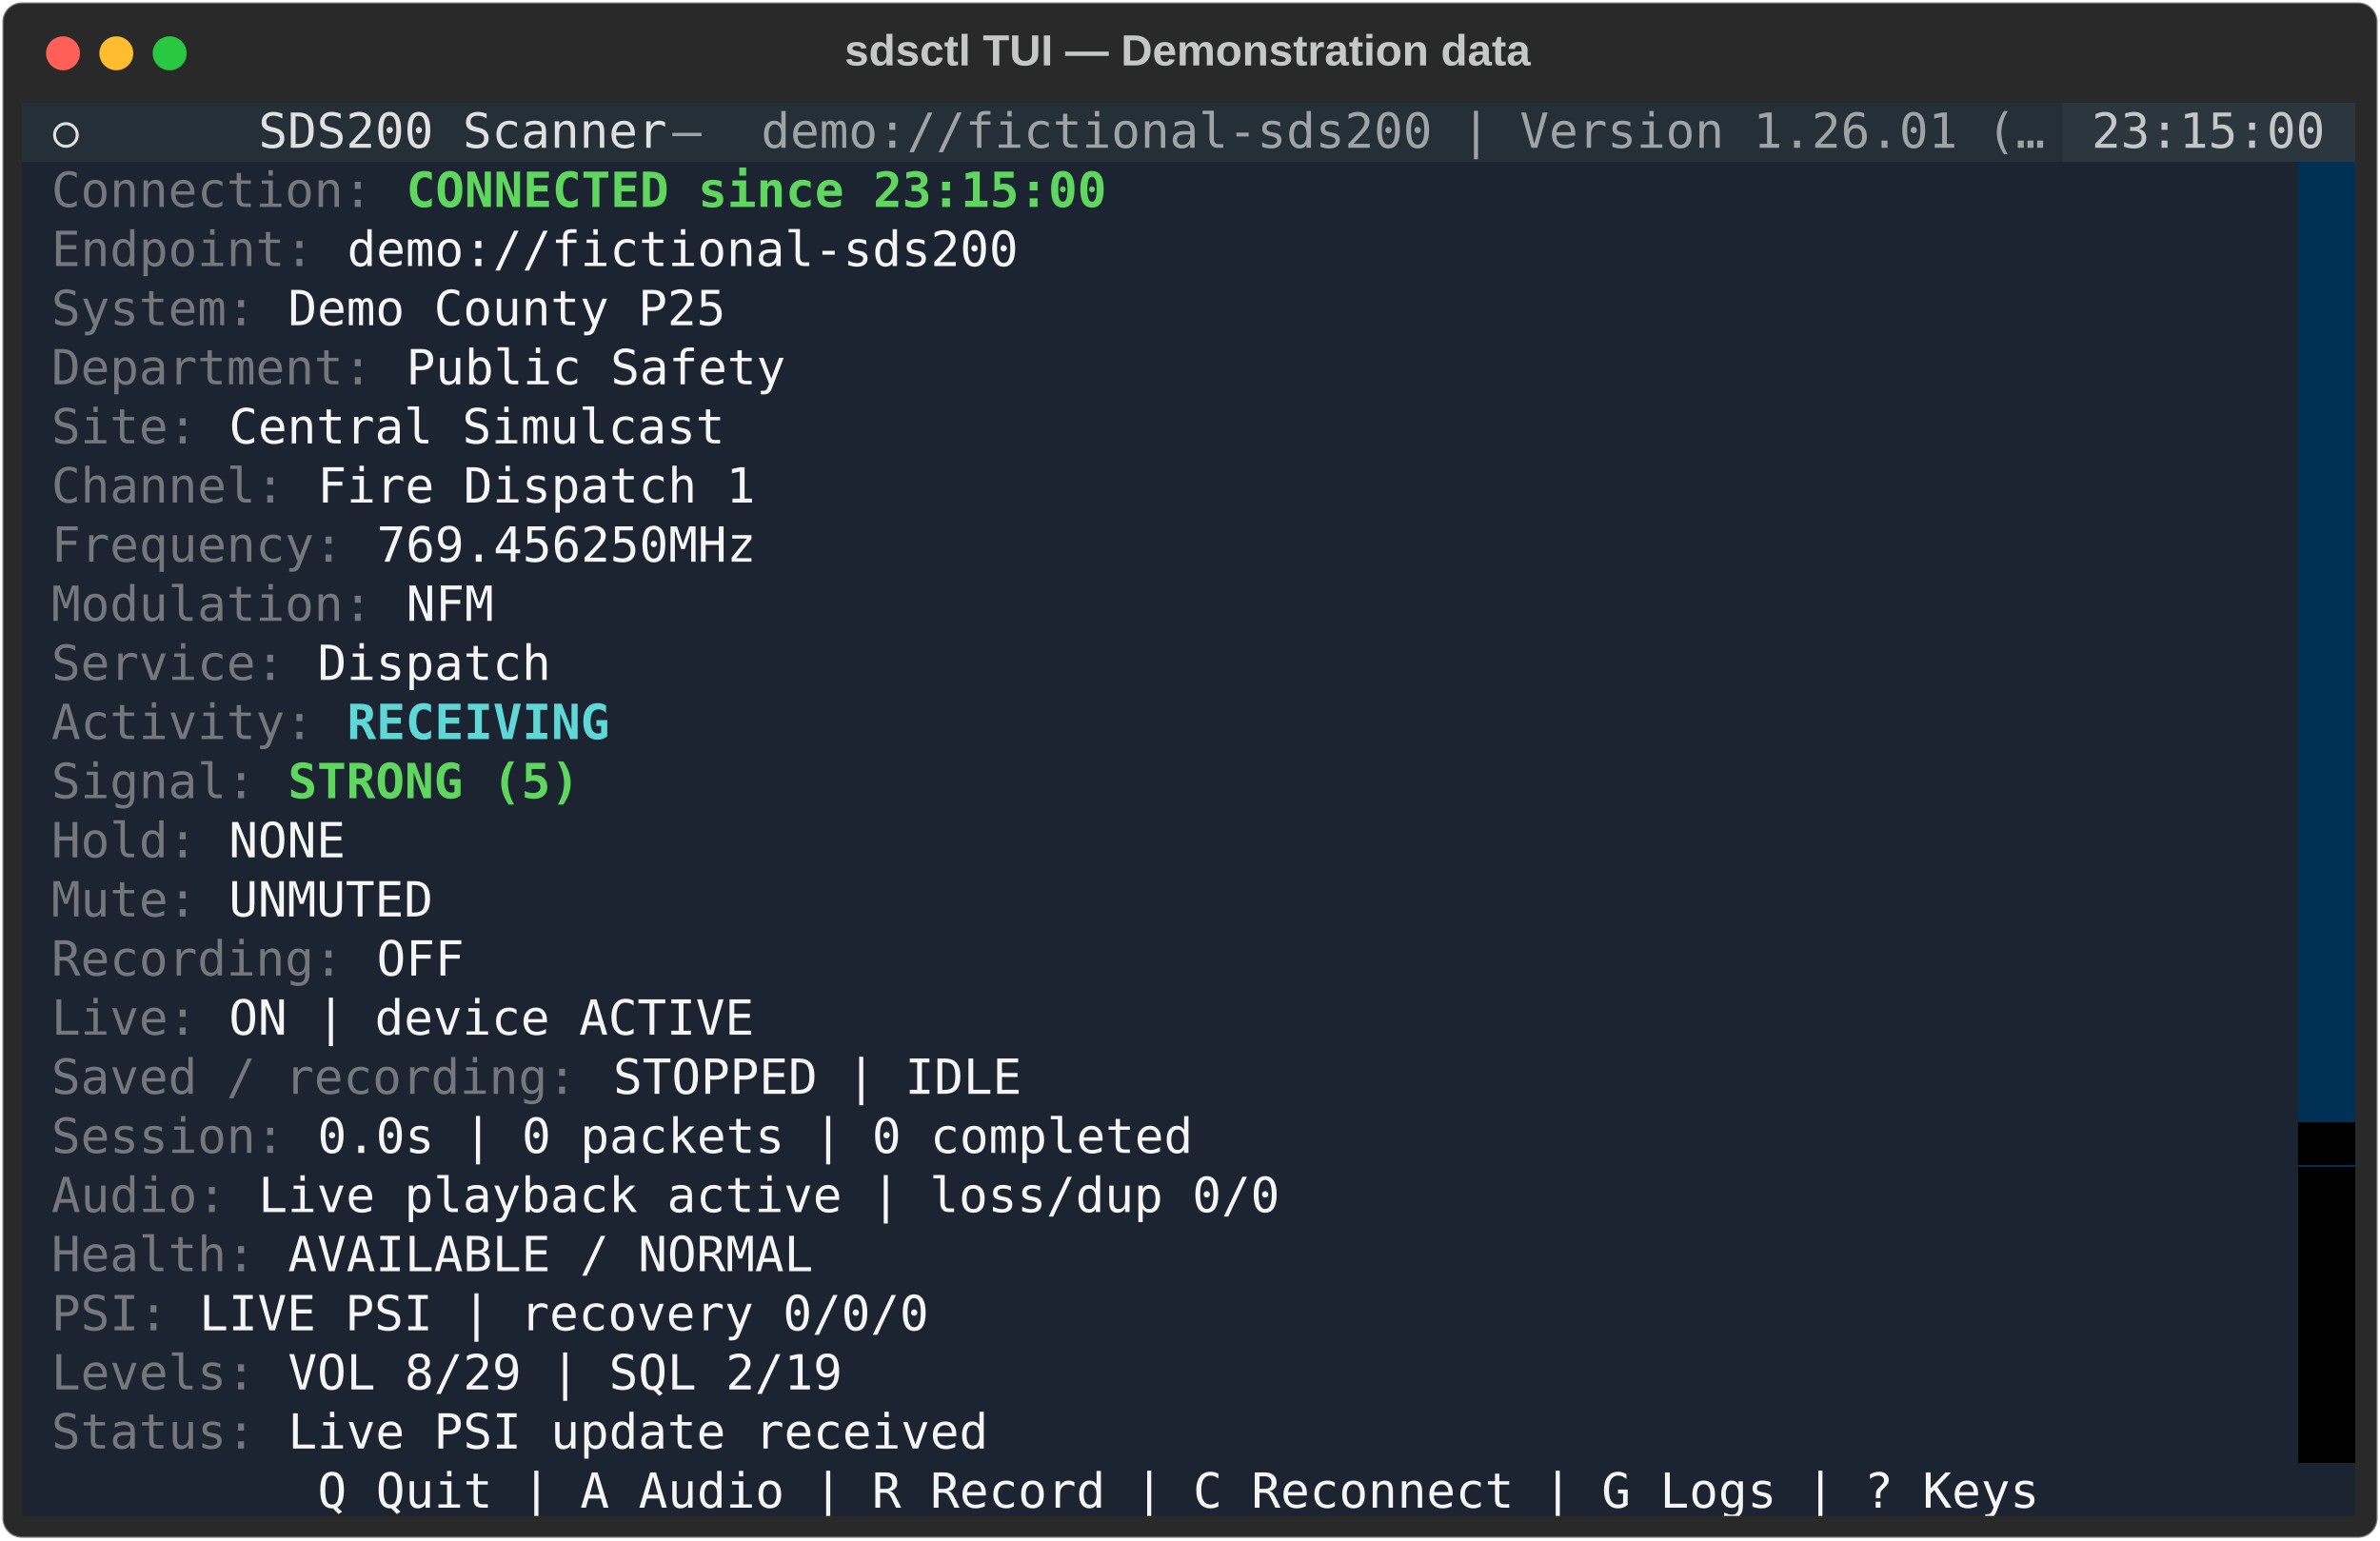
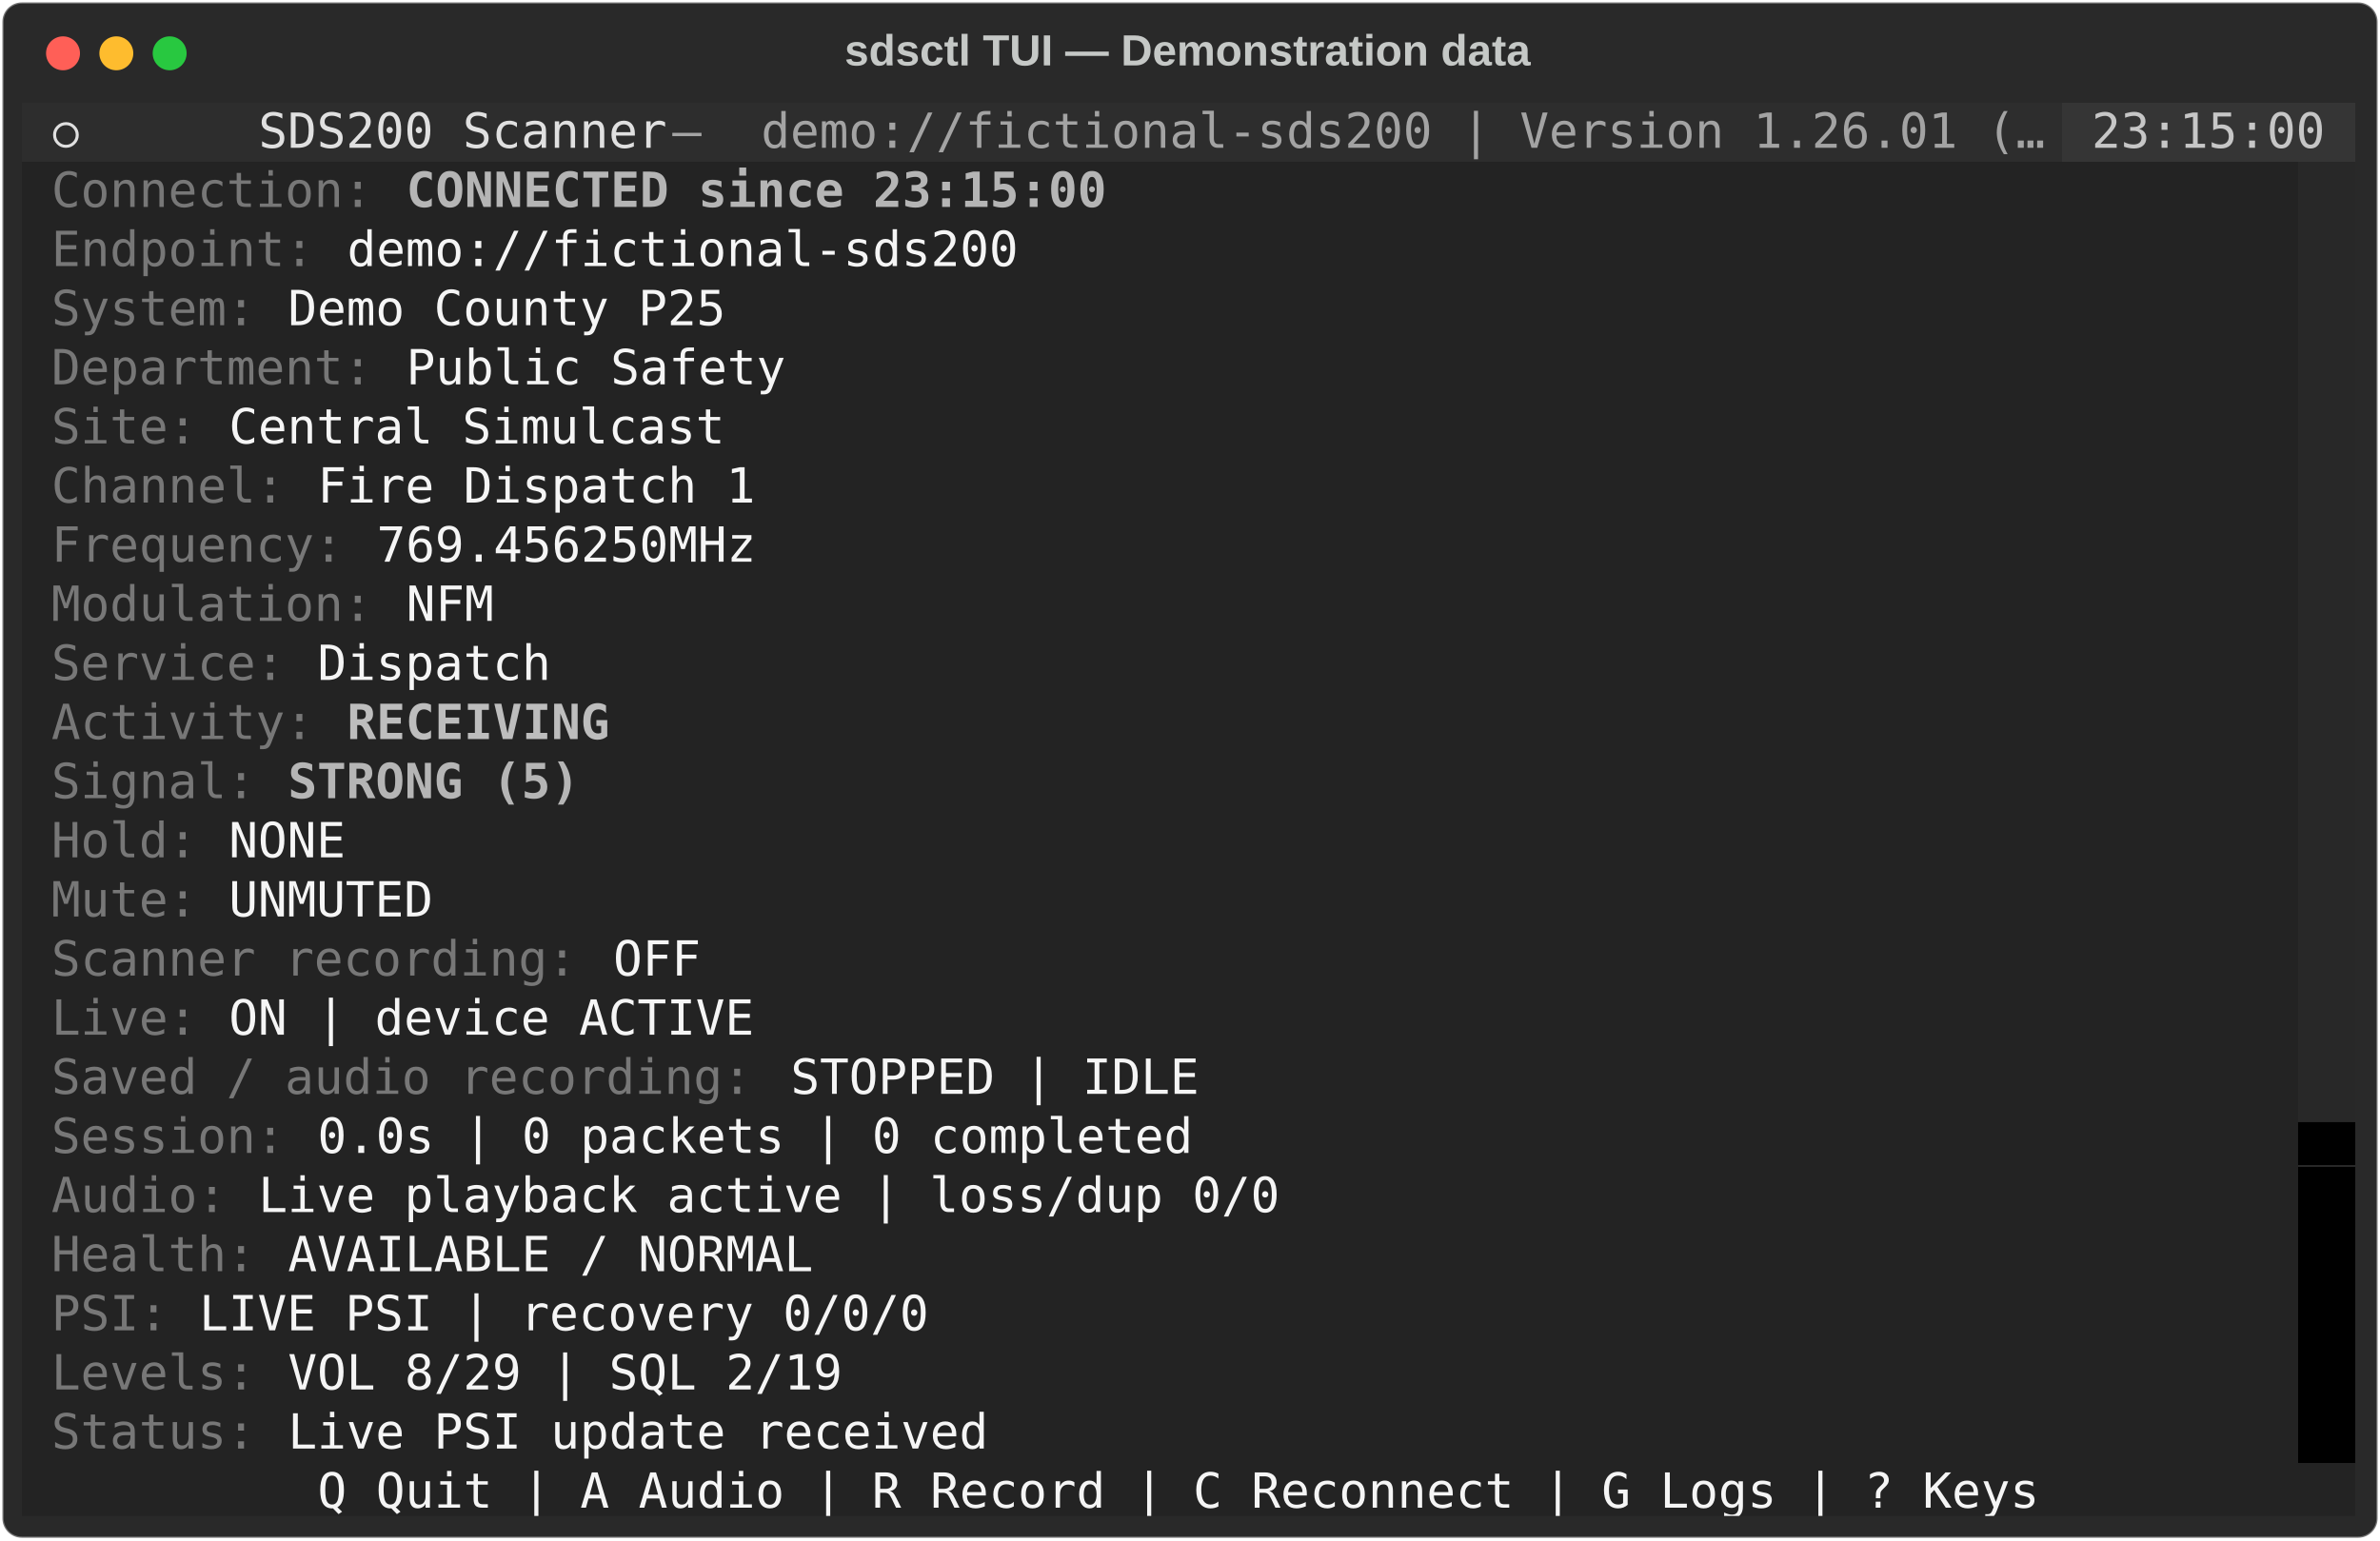
<svg xmlns="http://www.w3.org/2000/svg" class="rich-terminal" viewBox="0 0 982 635.6">
  <style>

    @font-face {
        font-family: "Fira Code";
        src: local("FiraCode-Regular"),
                url("https://cdnjs.cloudflare.com/ajax/libs/firacode/6.2.0/woff2/FiraCode-Regular.woff2") format("woff2"),
                url("https://cdnjs.cloudflare.com/ajax/libs/firacode/6.2.0/woff/FiraCode-Regular.woff") format("woff");
        font-style: normal;
        font-weight: 400;
    }
    @font-face {
        font-family: "Fira Code";
        src: local("FiraCode-Bold"),
                url("https://cdnjs.cloudflare.com/ajax/libs/firacode/6.2.0/woff2/FiraCode-Bold.woff2") format("woff2"),
                url("https://cdnjs.cloudflare.com/ajax/libs/firacode/6.2.0/woff/FiraCode-Bold.woff") format("woff");
        font-style: bold;
        font-weight: 700;
    }

    .terminal-tui-compact-matrix {
        font-family: Fira Code, monospace;
        font-size: 20px;
        line-height: 24.4px;
        font-variant-east-asian: full-width;
    }

    .terminal-tui-compact-title {
        font-size: 18px;
        font-weight: bold;
        font-family: arial;
    }

    .terminal-tui-compact-r1 { fill: #c5c8c6 }
.terminal-tui-compact-r2 { fill: #e0e0e0 }
- .terminal-tui-compact-r3 { fill: #a0a3a6 }
- .terminal-tui-compact-r4 { fill: #c5c6c7 }
- .terminal-tui-compact-r5 { fill: #74777b }
- .terminal-tui-compact-r6 { fill: #5fd75f;font-weight: bold }
- .terminal-tui-compact-r7 { fill: #10151c }
+ .terminal-tui-compact-r3 { fill: #a3a3a3 }
+ .terminal-tui-compact-r4 { fill: #c6c6c6 }
+ .terminal-tui-compact-r5 { fill: #777777 }
+ .terminal-tui-compact-r6 { fill: #b5b5b5;font-weight: bold }
+ .terminal-tui-compact-r7 { fill: #141414 }
.terminal-tui-compact-r8 { fill: #f5f5f5 }
- .terminal-tui-compact-r9 { fill: #5fd7d7;font-weight: bold }
+ .terminal-tui-compact-r9 { fill: #bdbdbd;font-weight: bold }
.terminal-tui-compact-r10 { fill: #000000 }
    </style>
  <defs>
    <clipPath id="terminal-tui-compact-clip-terminal">
      <rect x="0" y="0" width="962.8" height="584.6" />
    </clipPath>
    <clipPath id="terminal-tui-compact-line-0">
      <rect x="0" y="1.5" width="963.8" height="24.65" />
    </clipPath>
    <clipPath id="terminal-tui-compact-line-1">
      <rect x="0" y="25.9" width="963.8" height="24.65" />
    </clipPath>
    <clipPath id="terminal-tui-compact-line-2">
      <rect x="0" y="50.3" width="963.8" height="24.65" />
    </clipPath>
    <clipPath id="terminal-tui-compact-line-3">
      <rect x="0" y="74.7" width="963.8" height="24.65" />
    </clipPath>
    <clipPath id="terminal-tui-compact-line-4">
      <rect x="0" y="99.1" width="963.8" height="24.65" />
    </clipPath>
    <clipPath id="terminal-tui-compact-line-5">
      <rect x="0" y="123.5" width="963.8" height="24.65" />
    </clipPath>
    <clipPath id="terminal-tui-compact-line-6">
      <rect x="0" y="147.9" width="963.8" height="24.65" />
    </clipPath>
    <clipPath id="terminal-tui-compact-line-7">
      <rect x="0" y="172.3" width="963.8" height="24.65" />
    </clipPath>
    <clipPath id="terminal-tui-compact-line-8">
      <rect x="0" y="196.7" width="963.8" height="24.65" />
    </clipPath>
    <clipPath id="terminal-tui-compact-line-9">
      <rect x="0" y="221.1" width="963.8" height="24.65" />
    </clipPath>
    <clipPath id="terminal-tui-compact-line-10">
      <rect x="0" y="245.5" width="963.8" height="24.65" />
    </clipPath>
    <clipPath id="terminal-tui-compact-line-11">
      <rect x="0" y="269.9" width="963.8" height="24.65" />
    </clipPath>
    <clipPath id="terminal-tui-compact-line-12">
      <rect x="0" y="294.3" width="963.8" height="24.65" />
    </clipPath>
    <clipPath id="terminal-tui-compact-line-13">
      <rect x="0" y="318.7" width="963.8" height="24.65" />
    </clipPath>
    <clipPath id="terminal-tui-compact-line-14">
      <rect x="0" y="343.1" width="963.8" height="24.65" />
    </clipPath>
    <clipPath id="terminal-tui-compact-line-15">
      <rect x="0" y="367.5" width="963.8" height="24.65" />
    </clipPath>
    <clipPath id="terminal-tui-compact-line-16">
      <rect x="0" y="391.9" width="963.8" height="24.65" />
    </clipPath>
    <clipPath id="terminal-tui-compact-line-17">
      <rect x="0" y="416.3" width="963.8" height="24.65" />
    </clipPath>
    <clipPath id="terminal-tui-compact-line-18">
      <rect x="0" y="440.7" width="963.8" height="24.65" />
    </clipPath>
    <clipPath id="terminal-tui-compact-line-19">
      <rect x="0" y="465.1" width="963.8" height="24.65" />
    </clipPath>
    <clipPath id="terminal-tui-compact-line-20">
      <rect x="0" y="489.5" width="963.8" height="24.65" />
    </clipPath>
    <clipPath id="terminal-tui-compact-line-21">
      <rect x="0" y="513.9" width="963.8" height="24.65" />
    </clipPath>
    <clipPath id="terminal-tui-compact-line-22">
      <rect x="0" y="538.3" width="963.8" height="24.65" />
    </clipPath>
  </defs>
  <rect fill="#292929" stroke="rgba(255,255,255,0.35)" stroke-width="1" x="1" y="1" width="980" height="633.6" rx="8" />
  <text class="terminal-tui-compact-title" fill="#c5c8c6" text-anchor="middle" x="490" y="27">sdsctl TUI — Demonstration data</text>
  <g transform="translate(26,22)">
    <circle cx="0" cy="0" r="7" fill="#ff5f57" />
    <circle cx="22" cy="0" r="7" fill="#febc2e" />
    <circle cx="44" cy="0" r="7" fill="#28c840" />
  </g>
  <g transform="translate(9, 41)" clip-path="url(#terminal-tui-compact-clip-terminal)">
-     <rect fill="#242f38" x="0" y="1.5" width="12.2" height="24.65" shape-rendering="crispEdges" />
-     <rect fill="#242f38" x="12.2" y="1.5" width="12.2" height="24.65" shape-rendering="crispEdges" />
-     <rect fill="#242f38" x="24.4" y="1.5" width="61" height="24.65" shape-rendering="crispEdges" />
-     <rect fill="#242f38" x="85.4" y="1.5" width="12.2" height="24.65" shape-rendering="crispEdges" />
-     <rect fill="#242f38" x="97.6" y="1.5" width="170.8" height="24.65" shape-rendering="crispEdges" />
-     <rect fill="#242f38" x="268.4" y="1.5" width="36.6" height="24.65" shape-rendering="crispEdges" />
-     <rect fill="#242f38" x="305" y="1.5" width="536.8" height="24.65" shape-rendering="crispEdges" />
-     <rect fill="#2c363f" x="841.8" y="1.5" width="12.2" height="24.65" shape-rendering="crispEdges" />
-     <rect fill="#2c363f" x="854" y="1.5" width="97.6" height="24.65" shape-rendering="crispEdges" />
-     <rect fill="#2c363f" x="951.6" y="1.5" width="12.2" height="24.65" shape-rendering="crispEdges" />
-     <rect fill="#1b2430" x="0" y="25.9" width="12.2" height="24.65" shape-rendering="crispEdges" />
-     <rect fill="#1b2430" x="12.2" y="25.9" width="146.4" height="24.65" shape-rendering="crispEdges" />
-     <rect fill="#1b2430" x="158.6" y="25.9" width="292.8" height="24.65" shape-rendering="crispEdges" />
-     <rect fill="#1b2430" x="451.4" y="25.9" width="488" height="24.65" shape-rendering="crispEdges" />
-     <rect fill="#003054" x="939.4" y="25.9" width="24.4" height="24.65" shape-rendering="crispEdges" />
-     <rect fill="#1b2430" x="0" y="50.3" width="12.2" height="24.65" shape-rendering="crispEdges" />
-     <rect fill="#1b2430" x="12.2" y="50.3" width="122" height="24.65" shape-rendering="crispEdges" />
-     <rect fill="#1b2430" x="134.2" y="50.3" width="280.6" height="24.65" shape-rendering="crispEdges" />
-     <rect fill="#1b2430" x="414.8" y="50.3" width="524.6" height="24.65" shape-rendering="crispEdges" />
-     <rect fill="#003054" x="939.4" y="50.3" width="24.4" height="24.65" shape-rendering="crispEdges" />
-     <rect fill="#1b2430" x="0" y="74.7" width="12.2" height="24.65" shape-rendering="crispEdges" />
-     <rect fill="#1b2430" x="12.2" y="74.7" width="97.6" height="24.65" shape-rendering="crispEdges" />
-     <rect fill="#1b2430" x="109.8" y="74.7" width="183" height="24.65" shape-rendering="crispEdges" />
-     <rect fill="#1b2430" x="292.8" y="74.7" width="646.6" height="24.65" shape-rendering="crispEdges" />
-     <rect fill="#003054" x="939.4" y="74.7" width="24.4" height="24.65" shape-rendering="crispEdges" />
-     <rect fill="#1b2430" x="0" y="99.1" width="12.2" height="24.65" shape-rendering="crispEdges" />
-     <rect fill="#1b2430" x="12.2" y="99.1" width="146.4" height="24.65" shape-rendering="crispEdges" />
-     <rect fill="#1b2430" x="158.6" y="99.1" width="158.6" height="24.65" shape-rendering="crispEdges" />
-     <rect fill="#1b2430" x="317.2" y="99.1" width="622.2" height="24.65" shape-rendering="crispEdges" />
-     <rect fill="#003054" x="939.4" y="99.1" width="24.4" height="24.65" shape-rendering="crispEdges" />
-     <rect fill="#1b2430" x="0" y="123.5" width="12.2" height="24.65" shape-rendering="crispEdges" />
-     <rect fill="#1b2430" x="12.2" y="123.5" width="73.2" height="24.65" shape-rendering="crispEdges" />
-     <rect fill="#1b2430" x="85.4" y="123.5" width="207.4" height="24.65" shape-rendering="crispEdges" />
-     <rect fill="#1b2430" x="292.8" y="123.5" width="646.6" height="24.65" shape-rendering="crispEdges" />
-     <rect fill="#003054" x="939.4" y="123.5" width="24.4" height="24.65" shape-rendering="crispEdges" />
-     <rect fill="#1b2430" x="0" y="147.9" width="12.2" height="24.65" shape-rendering="crispEdges" />
-     <rect fill="#1b2430" x="12.2" y="147.9" width="109.8" height="24.65" shape-rendering="crispEdges" />
-     <rect fill="#1b2430" x="122" y="147.9" width="183" height="24.65" shape-rendering="crispEdges" />
-     <rect fill="#1b2430" x="305" y="147.9" width="634.4" height="24.65" shape-rendering="crispEdges" />
-     <rect fill="#003054" x="939.4" y="147.9" width="24.4" height="24.65" shape-rendering="crispEdges" />
-     <rect fill="#1b2430" x="0" y="172.3" width="12.2" height="24.65" shape-rendering="crispEdges" />
-     <rect fill="#1b2430" x="12.2" y="172.3" width="134.2" height="24.65" shape-rendering="crispEdges" />
-     <rect fill="#1b2430" x="146.4" y="172.3" width="158.6" height="24.65" shape-rendering="crispEdges" />
-     <rect fill="#1b2430" x="305" y="172.3" width="634.4" height="24.65" shape-rendering="crispEdges" />
-     <rect fill="#003054" x="939.4" y="172.3" width="24.4" height="24.65" shape-rendering="crispEdges" />
-     <rect fill="#1b2430" x="0" y="196.7" width="12.2" height="24.65" shape-rendering="crispEdges" />
-     <rect fill="#1b2430" x="12.2" y="196.7" width="146.4" height="24.65" shape-rendering="crispEdges" />
-     <rect fill="#1b2430" x="158.6" y="196.7" width="36.6" height="24.65" shape-rendering="crispEdges" />
-     <rect fill="#1b2430" x="195.2" y="196.7" width="744.2" height="24.65" shape-rendering="crispEdges" />
-     <rect fill="#003054" x="939.4" y="196.7" width="24.4" height="24.65" shape-rendering="crispEdges" />
-     <rect fill="#1b2430" x="0" y="221.1" width="12.2" height="24.65" shape-rendering="crispEdges" />
-     <rect fill="#1b2430" x="12.2" y="221.1" width="109.8" height="24.65" shape-rendering="crispEdges" />
-     <rect fill="#1b2430" x="122" y="221.1" width="97.6" height="24.65" shape-rendering="crispEdges" />
-     <rect fill="#1b2430" x="219.6" y="221.1" width="719.8" height="24.65" shape-rendering="crispEdges" />
-     <rect fill="#003054" x="939.4" y="221.1" width="24.4" height="24.65" shape-rendering="crispEdges" />
-     <rect fill="#1b2430" x="0" y="245.5" width="12.2" height="24.65" shape-rendering="crispEdges" />
-     <rect fill="#1b2430" x="12.2" y="245.5" width="122" height="24.65" shape-rendering="crispEdges" />
-     <rect fill="#1b2430" x="134.2" y="245.5" width="109.8" height="24.65" shape-rendering="crispEdges" />
-     <rect fill="#1b2430" x="244" y="245.5" width="695.4" height="24.65" shape-rendering="crispEdges" />
-     <rect fill="#003054" x="939.4" y="245.5" width="24.4" height="24.65" shape-rendering="crispEdges" />
-     <rect fill="#1b2430" x="0" y="269.9" width="12.2" height="24.65" shape-rendering="crispEdges" />
-     <rect fill="#1b2430" x="12.2" y="269.9" width="97.6" height="24.65" shape-rendering="crispEdges" />
-     <rect fill="#1b2430" x="109.8" y="269.9" width="122" height="24.65" shape-rendering="crispEdges" />
-     <rect fill="#1b2430" x="231.8" y="269.9" width="707.6" height="24.65" shape-rendering="crispEdges" />
-     <rect fill="#003054" x="939.4" y="269.9" width="24.4" height="24.65" shape-rendering="crispEdges" />
-     <rect fill="#1b2430" x="0" y="294.3" width="12.2" height="24.65" shape-rendering="crispEdges" />
-     <rect fill="#1b2430" x="12.2" y="294.3" width="73.2" height="24.65" shape-rendering="crispEdges" />
-     <rect fill="#1b2430" x="85.4" y="294.3" width="48.8" height="24.65" shape-rendering="crispEdges" />
-     <rect fill="#1b2430" x="134.2" y="294.3" width="805.2" height="24.65" shape-rendering="crispEdges" />
-     <rect fill="#003054" x="939.4" y="294.3" width="24.4" height="24.65" shape-rendering="crispEdges" />
-     <rect fill="#1b2430" x="0" y="318.7" width="12.2" height="24.65" shape-rendering="crispEdges" />
-     <rect fill="#1b2430" x="12.2" y="318.7" width="73.2" height="24.65" shape-rendering="crispEdges" />
-     <rect fill="#1b2430" x="85.4" y="318.7" width="85.4" height="24.65" shape-rendering="crispEdges" />
-     <rect fill="#1b2430" x="170.8" y="318.7" width="768.6" height="24.65" shape-rendering="crispEdges" />
-     <rect fill="#003054" x="939.4" y="318.7" width="24.4" height="24.65" shape-rendering="crispEdges" />
-     <rect fill="#1b2430" x="0" y="343.1" width="12.2" height="24.65" shape-rendering="crispEdges" />
-     <rect fill="#1b2430" x="12.2" y="343.1" width="134.2" height="24.65" shape-rendering="crispEdges" />
-     <rect fill="#1b2430" x="146.4" y="343.1" width="36.6" height="24.65" shape-rendering="crispEdges" />
-     <rect fill="#1b2430" x="183" y="343.1" width="756.4" height="24.65" shape-rendering="crispEdges" />
-     <rect fill="#003054" x="939.4" y="343.1" width="24.4" height="24.65" shape-rendering="crispEdges" />
-     <rect fill="#1b2430" x="0" y="367.5" width="12.2" height="24.65" shape-rendering="crispEdges" />
-     <rect fill="#1b2430" x="12.2" y="367.5" width="73.2" height="24.65" shape-rendering="crispEdges" />
-     <rect fill="#1b2430" x="85.4" y="367.5" width="219.6" height="24.65" shape-rendering="crispEdges" />
-     <rect fill="#1b2430" x="305" y="367.5" width="634.4" height="24.65" shape-rendering="crispEdges" />
-     <rect fill="#003054" x="939.4" y="367.5" width="24.4" height="24.65" shape-rendering="crispEdges" />
-     <rect fill="#1b2430" x="0" y="391.9" width="12.2" height="24.65" shape-rendering="crispEdges" />
-     <rect fill="#1b2430" x="12.2" y="391.9" width="231.8" height="24.65" shape-rendering="crispEdges" />
-     <rect fill="#1b2430" x="244" y="391.9" width="170.8" height="24.65" shape-rendering="crispEdges" />
-     <rect fill="#1b2430" x="414.8" y="391.9" width="524.6" height="24.65" shape-rendering="crispEdges" />
-     <rect fill="#003054" x="939.4" y="391.9" width="24.4" height="24.65" shape-rendering="crispEdges" />
-     <rect fill="#1b2430" x="0" y="416.3" width="12.2" height="24.65" shape-rendering="crispEdges" />
-     <rect fill="#1b2430" x="12.2" y="416.3" width="109.8" height="24.65" shape-rendering="crispEdges" />
-     <rect fill="#1b2430" x="122" y="416.3" width="366" height="24.65" shape-rendering="crispEdges" />
-     <rect fill="#1b2430" x="488" y="416.3" width="451.4" height="24.65" shape-rendering="crispEdges" />
-     <rect fill="#003054" x="939.4" y="416.3" width="24.4" height="24.65" shape-rendering="crispEdges" />
-     <rect fill="#1b2430" x="0" y="440.7" width="12.2" height="24.65" shape-rendering="crispEdges" />
-     <rect fill="#1b2430" x="12.2" y="440.7" width="85.4" height="24.65" shape-rendering="crispEdges" />
-     <rect fill="#1b2430" x="97.6" y="440.7" width="427" height="24.65" shape-rendering="crispEdges" />
-     <rect fill="#1b2430" x="524.6" y="440.7" width="414.8" height="24.65" shape-rendering="crispEdges" />
+     <rect fill="#2d2d2d" x="0" y="1.5" width="12.2" height="24.65" shape-rendering="crispEdges" />
+     <rect fill="#2d2d2d" x="12.2" y="1.5" width="12.2" height="24.65" shape-rendering="crispEdges" />
+     <rect fill="#2d2d2d" x="24.4" y="1.5" width="61" height="24.65" shape-rendering="crispEdges" />
+     <rect fill="#2d2d2d" x="85.4" y="1.5" width="12.2" height="24.65" shape-rendering="crispEdges" />
+     <rect fill="#2d2d2d" x="97.6" y="1.5" width="170.8" height="24.65" shape-rendering="crispEdges" />
+     <rect fill="#2d2d2d" x="268.4" y="1.5" width="36.6" height="24.65" shape-rendering="crispEdges" />
+     <rect fill="#2d2d2d" x="305" y="1.5" width="536.8" height="24.65" shape-rendering="crispEdges" />
+     <rect fill="#353535" x="841.8" y="1.5" width="12.2" height="24.65" shape-rendering="crispEdges" />
+     <rect fill="#353535" x="854" y="1.5" width="97.6" height="24.65" shape-rendering="crispEdges" />
+     <rect fill="#353535" x="951.6" y="1.5" width="12.2" height="24.65" shape-rendering="crispEdges" />
+     <rect fill="#232323" x="0" y="25.9" width="12.2" height="24.65" shape-rendering="crispEdges" />
+     <rect fill="#232323" x="12.2" y="25.9" width="146.4" height="24.65" shape-rendering="crispEdges" />
+     <rect fill="#232323" x="158.6" y="25.9" width="292.8" height="24.65" shape-rendering="crispEdges" />
+     <rect fill="#232323" x="451.4" y="25.9" width="488" height="24.65" shape-rendering="crispEdges" />
+     <rect fill="#282828" x="939.4" y="25.9" width="24.4" height="24.65" shape-rendering="crispEdges" />
+     <rect fill="#232323" x="0" y="50.3" width="12.2" height="24.65" shape-rendering="crispEdges" />
+     <rect fill="#232323" x="12.2" y="50.3" width="122" height="24.65" shape-rendering="crispEdges" />
+     <rect fill="#232323" x="134.2" y="50.3" width="280.6" height="24.65" shape-rendering="crispEdges" />
+     <rect fill="#232323" x="414.8" y="50.3" width="524.6" height="24.65" shape-rendering="crispEdges" />
+     <rect fill="#282828" x="939.4" y="50.3" width="24.4" height="24.65" shape-rendering="crispEdges" />
+     <rect fill="#232323" x="0" y="74.7" width="12.2" height="24.65" shape-rendering="crispEdges" />
+     <rect fill="#232323" x="12.2" y="74.7" width="97.6" height="24.65" shape-rendering="crispEdges" />
+     <rect fill="#232323" x="109.8" y="74.7" width="183" height="24.65" shape-rendering="crispEdges" />
+     <rect fill="#232323" x="292.8" y="74.7" width="646.6" height="24.65" shape-rendering="crispEdges" />
+     <rect fill="#282828" x="939.4" y="74.7" width="24.4" height="24.65" shape-rendering="crispEdges" />
+     <rect fill="#232323" x="0" y="99.1" width="12.2" height="24.65" shape-rendering="crispEdges" />
+     <rect fill="#232323" x="12.2" y="99.1" width="146.4" height="24.65" shape-rendering="crispEdges" />
+     <rect fill="#232323" x="158.6" y="99.1" width="158.6" height="24.65" shape-rendering="crispEdges" />
+     <rect fill="#232323" x="317.2" y="99.1" width="622.2" height="24.65" shape-rendering="crispEdges" />
+     <rect fill="#282828" x="939.4" y="99.1" width="24.4" height="24.65" shape-rendering="crispEdges" />
+     <rect fill="#232323" x="0" y="123.5" width="12.2" height="24.65" shape-rendering="crispEdges" />
+     <rect fill="#232323" x="12.2" y="123.5" width="73.2" height="24.65" shape-rendering="crispEdges" />
+     <rect fill="#232323" x="85.4" y="123.5" width="207.4" height="24.65" shape-rendering="crispEdges" />
+     <rect fill="#232323" x="292.8" y="123.5" width="646.6" height="24.65" shape-rendering="crispEdges" />
+     <rect fill="#282828" x="939.4" y="123.5" width="24.4" height="24.65" shape-rendering="crispEdges" />
+     <rect fill="#232323" x="0" y="147.9" width="12.2" height="24.65" shape-rendering="crispEdges" />
+     <rect fill="#232323" x="12.2" y="147.9" width="109.8" height="24.65" shape-rendering="crispEdges" />
+     <rect fill="#232323" x="122" y="147.9" width="183" height="24.65" shape-rendering="crispEdges" />
+     <rect fill="#232323" x="305" y="147.9" width="634.4" height="24.65" shape-rendering="crispEdges" />
+     <rect fill="#282828" x="939.4" y="147.9" width="24.4" height="24.65" shape-rendering="crispEdges" />
+     <rect fill="#232323" x="0" y="172.3" width="12.2" height="24.65" shape-rendering="crispEdges" />
+     <rect fill="#232323" x="12.2" y="172.3" width="134.2" height="24.65" shape-rendering="crispEdges" />
+     <rect fill="#232323" x="146.4" y="172.3" width="158.6" height="24.65" shape-rendering="crispEdges" />
+     <rect fill="#232323" x="305" y="172.3" width="634.4" height="24.65" shape-rendering="crispEdges" />
+     <rect fill="#282828" x="939.4" y="172.3" width="24.4" height="24.65" shape-rendering="crispEdges" />
+     <rect fill="#232323" x="0" y="196.7" width="12.2" height="24.65" shape-rendering="crispEdges" />
+     <rect fill="#232323" x="12.2" y="196.7" width="146.4" height="24.65" shape-rendering="crispEdges" />
+     <rect fill="#232323" x="158.6" y="196.7" width="36.6" height="24.65" shape-rendering="crispEdges" />
+     <rect fill="#232323" x="195.2" y="196.7" width="744.2" height="24.65" shape-rendering="crispEdges" />
+     <rect fill="#282828" x="939.4" y="196.7" width="24.4" height="24.65" shape-rendering="crispEdges" />
+     <rect fill="#232323" x="0" y="221.1" width="12.2" height="24.65" shape-rendering="crispEdges" />
+     <rect fill="#232323" x="12.2" y="221.1" width="109.8" height="24.65" shape-rendering="crispEdges" />
+     <rect fill="#232323" x="122" y="221.1" width="97.6" height="24.65" shape-rendering="crispEdges" />
+     <rect fill="#232323" x="219.6" y="221.1" width="719.8" height="24.65" shape-rendering="crispEdges" />
+     <rect fill="#282828" x="939.4" y="221.1" width="24.4" height="24.65" shape-rendering="crispEdges" />
+     <rect fill="#232323" x="0" y="245.5" width="12.2" height="24.65" shape-rendering="crispEdges" />
+     <rect fill="#232323" x="12.2" y="245.5" width="122" height="24.65" shape-rendering="crispEdges" />
+     <rect fill="#232323" x="134.2" y="245.5" width="109.8" height="24.65" shape-rendering="crispEdges" />
+     <rect fill="#232323" x="244" y="245.5" width="695.4" height="24.65" shape-rendering="crispEdges" />
+     <rect fill="#282828" x="939.4" y="245.5" width="24.4" height="24.65" shape-rendering="crispEdges" />
+     <rect fill="#232323" x="0" y="269.9" width="12.2" height="24.65" shape-rendering="crispEdges" />
+     <rect fill="#232323" x="12.2" y="269.9" width="97.6" height="24.65" shape-rendering="crispEdges" />
+     <rect fill="#232323" x="109.8" y="269.9" width="122" height="24.65" shape-rendering="crispEdges" />
+     <rect fill="#232323" x="231.8" y="269.9" width="707.6" height="24.65" shape-rendering="crispEdges" />
+     <rect fill="#282828" x="939.4" y="269.9" width="24.4" height="24.65" shape-rendering="crispEdges" />
+     <rect fill="#232323" x="0" y="294.3" width="12.2" height="24.65" shape-rendering="crispEdges" />
+     <rect fill="#232323" x="12.2" y="294.3" width="73.2" height="24.65" shape-rendering="crispEdges" />
+     <rect fill="#232323" x="85.4" y="294.3" width="48.8" height="24.65" shape-rendering="crispEdges" />
+     <rect fill="#232323" x="134.2" y="294.3" width="805.2" height="24.65" shape-rendering="crispEdges" />
+     <rect fill="#282828" x="939.4" y="294.3" width="24.4" height="24.65" shape-rendering="crispEdges" />
+     <rect fill="#232323" x="0" y="318.7" width="12.2" height="24.65" shape-rendering="crispEdges" />
+     <rect fill="#232323" x="12.2" y="318.7" width="73.2" height="24.65" shape-rendering="crispEdges" />
+     <rect fill="#232323" x="85.4" y="318.7" width="85.4" height="24.65" shape-rendering="crispEdges" />
+     <rect fill="#232323" x="170.8" y="318.7" width="768.6" height="24.65" shape-rendering="crispEdges" />
+     <rect fill="#282828" x="939.4" y="318.7" width="24.4" height="24.65" shape-rendering="crispEdges" />
+     <rect fill="#232323" x="0" y="343.1" width="12.2" height="24.65" shape-rendering="crispEdges" />
+     <rect fill="#232323" x="12.2" y="343.1" width="231.8" height="24.65" shape-rendering="crispEdges" />
+     <rect fill="#232323" x="244" y="343.1" width="36.6" height="24.65" shape-rendering="crispEdges" />
+     <rect fill="#232323" x="280.6" y="343.1" width="658.8" height="24.65" shape-rendering="crispEdges" />
+     <rect fill="#282828" x="939.4" y="343.1" width="24.4" height="24.65" shape-rendering="crispEdges" />
+     <rect fill="#232323" x="0" y="367.5" width="12.2" height="24.65" shape-rendering="crispEdges" />
+     <rect fill="#232323" x="12.2" y="367.5" width="73.2" height="24.65" shape-rendering="crispEdges" />
+     <rect fill="#232323" x="85.4" y="367.5" width="219.6" height="24.65" shape-rendering="crispEdges" />
+     <rect fill="#232323" x="305" y="367.5" width="634.4" height="24.65" shape-rendering="crispEdges" />
+     <rect fill="#282828" x="939.4" y="367.5" width="24.4" height="24.65" shape-rendering="crispEdges" />
+     <rect fill="#232323" x="0" y="391.9" width="12.2" height="24.65" shape-rendering="crispEdges" />
+     <rect fill="#232323" x="12.2" y="391.9" width="305" height="24.65" shape-rendering="crispEdges" />
+     <rect fill="#232323" x="317.2" y="391.9" width="170.8" height="24.65" shape-rendering="crispEdges" />
+     <rect fill="#232323" x="488" y="391.9" width="451.4" height="24.65" shape-rendering="crispEdges" />
+     <rect fill="#282828" x="939.4" y="391.9" width="24.4" height="24.65" shape-rendering="crispEdges" />
+     <rect fill="#232323" x="0" y="416.3" width="12.2" height="24.65" shape-rendering="crispEdges" />
+     <rect fill="#232323" x="12.2" y="416.3" width="109.8" height="24.65" shape-rendering="crispEdges" />
+     <rect fill="#232323" x="122" y="416.3" width="366" height="24.65" shape-rendering="crispEdges" />
+     <rect fill="#232323" x="488" y="416.3" width="451.4" height="24.65" shape-rendering="crispEdges" />
+     <rect fill="#282828" x="939.4" y="416.3" width="24.4" height="24.65" shape-rendering="crispEdges" />
+     <rect fill="#232323" x="0" y="440.7" width="12.2" height="24.65" shape-rendering="crispEdges" />
+     <rect fill="#232323" x="12.2" y="440.7" width="85.4" height="24.65" shape-rendering="crispEdges" />
+     <rect fill="#232323" x="97.6" y="440.7" width="427" height="24.65" shape-rendering="crispEdges" />
+     <rect fill="#232323" x="524.6" y="440.7" width="414.8" height="24.65" shape-rendering="crispEdges" />
    <rect fill="#000000" x="939.4" y="440.7" width="24.4" height="24.65" shape-rendering="crispEdges" />
-     <rect fill="#1b2430" x="0" y="465.1" width="12.2" height="24.65" shape-rendering="crispEdges" />
-     <rect fill="#1b2430" x="12.2" y="465.1" width="97.6" height="24.65" shape-rendering="crispEdges" />
-     <rect fill="#1b2430" x="109.8" y="465.1" width="219.6" height="24.65" shape-rendering="crispEdges" />
-     <rect fill="#1b2430" x="329.4" y="465.1" width="610" height="24.65" shape-rendering="crispEdges" />
+     <rect fill="#232323" x="0" y="465.1" width="12.2" height="24.65" shape-rendering="crispEdges" />
+     <rect fill="#232323" x="12.2" y="465.1" width="97.6" height="24.65" shape-rendering="crispEdges" />
+     <rect fill="#232323" x="109.8" y="465.1" width="219.6" height="24.65" shape-rendering="crispEdges" />
+     <rect fill="#232323" x="329.4" y="465.1" width="610" height="24.65" shape-rendering="crispEdges" />
    <rect fill="#000000" x="939.4" y="465.1" width="24.4" height="24.65" shape-rendering="crispEdges" />
-     <rect fill="#1b2430" x="0" y="489.5" width="12.2" height="24.65" shape-rendering="crispEdges" />
-     <rect fill="#1b2430" x="12.2" y="489.5" width="61" height="24.65" shape-rendering="crispEdges" />
-     <rect fill="#1b2430" x="73.2" y="489.5" width="305" height="24.65" shape-rendering="crispEdges" />
-     <rect fill="#1b2430" x="378.2" y="489.5" width="561.2" height="24.65" shape-rendering="crispEdges" />
+     <rect fill="#232323" x="0" y="489.5" width="12.2" height="24.65" shape-rendering="crispEdges" />
+     <rect fill="#232323" x="12.2" y="489.5" width="61" height="24.65" shape-rendering="crispEdges" />
+     <rect fill="#232323" x="73.2" y="489.5" width="305" height="24.65" shape-rendering="crispEdges" />
+     <rect fill="#232323" x="378.2" y="489.5" width="561.2" height="24.65" shape-rendering="crispEdges" />
    <rect fill="#000000" x="939.4" y="489.5" width="24.4" height="24.65" shape-rendering="crispEdges" />
-     <rect fill="#1b2430" x="0" y="513.9" width="12.2" height="24.65" shape-rendering="crispEdges" />
-     <rect fill="#1b2430" x="12.2" y="513.9" width="97.6" height="24.65" shape-rendering="crispEdges" />
-     <rect fill="#1b2430" x="109.8" y="513.9" width="231.8" height="24.65" shape-rendering="crispEdges" />
-     <rect fill="#1b2430" x="341.6" y="513.9" width="597.8" height="24.65" shape-rendering="crispEdges" />
+     <rect fill="#232323" x="0" y="513.9" width="12.2" height="24.65" shape-rendering="crispEdges" />
+     <rect fill="#232323" x="12.2" y="513.9" width="97.6" height="24.65" shape-rendering="crispEdges" />
+     <rect fill="#232323" x="109.8" y="513.9" width="231.8" height="24.65" shape-rendering="crispEdges" />
+     <rect fill="#232323" x="341.6" y="513.9" width="597.8" height="24.65" shape-rendering="crispEdges" />
    <rect fill="#000000" x="939.4" y="513.9" width="24.4" height="24.65" shape-rendering="crispEdges" />
-     <rect fill="#1b2430" x="0" y="538.3" width="12.2" height="24.65" shape-rendering="crispEdges" />
-     <rect fill="#1b2430" x="12.2" y="538.3" width="97.6" height="24.65" shape-rendering="crispEdges" />
-     <rect fill="#1b2430" x="109.8" y="538.3" width="292.8" height="24.65" shape-rendering="crispEdges" />
-     <rect fill="#1b2430" x="402.6" y="538.3" width="536.8" height="24.65" shape-rendering="crispEdges" />
+     <rect fill="#232323" x="0" y="538.3" width="12.2" height="24.65" shape-rendering="crispEdges" />
+     <rect fill="#232323" x="12.2" y="538.3" width="97.6" height="24.65" shape-rendering="crispEdges" />
+     <rect fill="#232323" x="109.8" y="538.3" width="292.8" height="24.65" shape-rendering="crispEdges" />
+     <rect fill="#232323" x="402.6" y="538.3" width="536.8" height="24.65" shape-rendering="crispEdges" />
    <rect fill="#000000" x="939.4" y="538.3" width="24.4" height="24.65" shape-rendering="crispEdges" />
-     <rect fill="#1b2430" x="0" y="562.7" width="12.2" height="24.65" shape-rendering="crispEdges" />
-     <rect fill="#1b2430" x="12.2" y="562.7" width="109.8" height="24.65" shape-rendering="crispEdges" />
-     <rect fill="#1b2430" x="122" y="562.7" width="719.8" height="24.65" shape-rendering="crispEdges" />
-     <rect fill="#1b2430" x="841.8" y="562.7" width="109.8" height="24.65" shape-rendering="crispEdges" />
-     <rect fill="#1b2430" x="951.6" y="562.7" width="12.2" height="24.65" shape-rendering="crispEdges" />
+     <rect fill="#232323" x="0" y="562.7" width="12.2" height="24.65" shape-rendering="crispEdges" />
+     <rect fill="#232323" x="12.2" y="562.7" width="109.8" height="24.65" shape-rendering="crispEdges" />
+     <rect fill="#232323" x="122" y="562.7" width="719.8" height="24.65" shape-rendering="crispEdges" />
+     <rect fill="#232323" x="841.8" y="562.7" width="109.8" height="24.65" shape-rendering="crispEdges" />
+     <rect fill="#232323" x="951.6" y="562.7" width="12.2" height="24.65" shape-rendering="crispEdges" />
    <g class="terminal-tui-compact-matrix">
      <text class="terminal-tui-compact-r2" x="12.2" y="20" textLength="12.2" clip-path="url(#terminal-tui-compact-line-0)">⭘</text>
      <text class="terminal-tui-compact-r2" x="97.6" y="20" textLength="170.8" clip-path="url(#terminal-tui-compact-line-0)">SDS200 Scanner</text>
      <text class="terminal-tui-compact-r3" x="268.4" y="20" textLength="36.6" clip-path="url(#terminal-tui-compact-line-0)"> — </text>
      <text class="terminal-tui-compact-r3" x="305" y="20" textLength="536.8" clip-path="url(#terminal-tui-compact-line-0)">demo://fictional-sds200 | Version 1.26.01 (…</text>
      <text class="terminal-tui-compact-r4" x="854" y="20" textLength="97.6" clip-path="url(#terminal-tui-compact-line-0)">23:15:00</text>
      <text class="terminal-tui-compact-r1" x="963.8" y="20" textLength="12.2" clip-path="url(#terminal-tui-compact-line-0)">
</text>
      <text class="terminal-tui-compact-r5" x="12.2" y="44.4" textLength="146.4" clip-path="url(#terminal-tui-compact-line-1)">Connection: </text>
      <text class="terminal-tui-compact-r6" x="158.6" y="44.4" textLength="292.8" clip-path="url(#terminal-tui-compact-line-1)">CONNECTED since 23:15:00</text>
      <text class="terminal-tui-compact-r1" x="963.8" y="44.4" textLength="12.2" clip-path="url(#terminal-tui-compact-line-1)">
</text>
      <text class="terminal-tui-compact-r5" x="12.2" y="68.8" textLength="122" clip-path="url(#terminal-tui-compact-line-2)">Endpoint: </text>
      <text class="terminal-tui-compact-r8" x="134.2" y="68.8" textLength="280.6" clip-path="url(#terminal-tui-compact-line-2)">demo://fictional-sds200</text>
      <text class="terminal-tui-compact-r1" x="963.8" y="68.8" textLength="12.2" clip-path="url(#terminal-tui-compact-line-2)">
</text>
      <text class="terminal-tui-compact-r5" x="12.2" y="93.2" textLength="97.6" clip-path="url(#terminal-tui-compact-line-3)">System: </text>
      <text class="terminal-tui-compact-r8" x="109.8" y="93.2" textLength="183" clip-path="url(#terminal-tui-compact-line-3)">Demo County P25</text>
      <text class="terminal-tui-compact-r1" x="963.8" y="93.2" textLength="12.2" clip-path="url(#terminal-tui-compact-line-3)">
</text>
      <text class="terminal-tui-compact-r5" x="12.2" y="117.6" textLength="146.4" clip-path="url(#terminal-tui-compact-line-4)">Department: </text>
      <text class="terminal-tui-compact-r8" x="158.6" y="117.6" textLength="158.6" clip-path="url(#terminal-tui-compact-line-4)">Public Safety</text>
      <text class="terminal-tui-compact-r1" x="963.8" y="117.6" textLength="12.2" clip-path="url(#terminal-tui-compact-line-4)">
</text>
      <text class="terminal-tui-compact-r5" x="12.2" y="142" textLength="73.2" clip-path="url(#terminal-tui-compact-line-5)">Site: </text>
      <text class="terminal-tui-compact-r8" x="85.4" y="142" textLength="207.4" clip-path="url(#terminal-tui-compact-line-5)">Central Simulcast</text>
      <text class="terminal-tui-compact-r1" x="963.8" y="142" textLength="12.2" clip-path="url(#terminal-tui-compact-line-5)">
</text>
      <text class="terminal-tui-compact-r5" x="12.2" y="166.4" textLength="109.8" clip-path="url(#terminal-tui-compact-line-6)">Channel: </text>
      <text class="terminal-tui-compact-r8" x="122" y="166.4" textLength="183" clip-path="url(#terminal-tui-compact-line-6)">Fire Dispatch 1</text>
      <text class="terminal-tui-compact-r1" x="963.8" y="166.4" textLength="12.2" clip-path="url(#terminal-tui-compact-line-6)">
</text>
      <text class="terminal-tui-compact-r5" x="12.2" y="190.8" textLength="134.2" clip-path="url(#terminal-tui-compact-line-7)">Frequency: </text>
      <text class="terminal-tui-compact-r8" x="146.4" y="190.8" textLength="158.6" clip-path="url(#terminal-tui-compact-line-7)">769.456250MHz</text>
      <text class="terminal-tui-compact-r1" x="963.8" y="190.8" textLength="12.2" clip-path="url(#terminal-tui-compact-line-7)">
</text>
      <text class="terminal-tui-compact-r5" x="12.2" y="215.2" textLength="146.4" clip-path="url(#terminal-tui-compact-line-8)">Modulation: </text>
      <text class="terminal-tui-compact-r8" x="158.6" y="215.2" textLength="36.6" clip-path="url(#terminal-tui-compact-line-8)">NFM</text>
      <text class="terminal-tui-compact-r1" x="963.8" y="215.2" textLength="12.2" clip-path="url(#terminal-tui-compact-line-8)">
</text>
      <text class="terminal-tui-compact-r5" x="12.2" y="239.6" textLength="109.8" clip-path="url(#terminal-tui-compact-line-9)">Service: </text>
      <text class="terminal-tui-compact-r8" x="122" y="239.6" textLength="97.6" clip-path="url(#terminal-tui-compact-line-9)">Dispatch</text>
      <text class="terminal-tui-compact-r1" x="963.8" y="239.6" textLength="12.2" clip-path="url(#terminal-tui-compact-line-9)">
</text>
      <text class="terminal-tui-compact-r5" x="12.2" y="264" textLength="122" clip-path="url(#terminal-tui-compact-line-10)">Activity: </text>
      <text class="terminal-tui-compact-r9" x="134.2" y="264" textLength="109.8" clip-path="url(#terminal-tui-compact-line-10)">RECEIVING</text>
      <text class="terminal-tui-compact-r1" x="963.8" y="264" textLength="12.2" clip-path="url(#terminal-tui-compact-line-10)">
</text>
      <text class="terminal-tui-compact-r5" x="12.2" y="288.4" textLength="97.6" clip-path="url(#terminal-tui-compact-line-11)">Signal: </text>
      <text class="terminal-tui-compact-r6" x="109.8" y="288.4" textLength="122" clip-path="url(#terminal-tui-compact-line-11)">STRONG (5)</text>
      <text class="terminal-tui-compact-r1" x="963.8" y="288.4" textLength="12.2" clip-path="url(#terminal-tui-compact-line-11)">
</text>
      <text class="terminal-tui-compact-r5" x="12.2" y="312.8" textLength="73.2" clip-path="url(#terminal-tui-compact-line-12)">Hold: </text>
      <text class="terminal-tui-compact-r8" x="85.4" y="312.8" textLength="48.8" clip-path="url(#terminal-tui-compact-line-12)">NONE</text>
      <text class="terminal-tui-compact-r1" x="963.8" y="312.8" textLength="12.2" clip-path="url(#terminal-tui-compact-line-12)">
</text>
      <text class="terminal-tui-compact-r5" x="12.2" y="337.2" textLength="73.2" clip-path="url(#terminal-tui-compact-line-13)">Mute: </text>
      <text class="terminal-tui-compact-r8" x="85.4" y="337.2" textLength="85.4" clip-path="url(#terminal-tui-compact-line-13)">UNMUTED</text>
      <text class="terminal-tui-compact-r1" x="963.8" y="337.2" textLength="12.2" clip-path="url(#terminal-tui-compact-line-13)">
</text>
-       <text class="terminal-tui-compact-r5" x="12.2" y="361.6" textLength="134.2" clip-path="url(#terminal-tui-compact-line-14)">Recording: </text>
-       <text class="terminal-tui-compact-r8" x="146.4" y="361.6" textLength="36.6" clip-path="url(#terminal-tui-compact-line-14)">OFF</text>
+       <text class="terminal-tui-compact-r5" x="12.2" y="361.6" textLength="231.8" clip-path="url(#terminal-tui-compact-line-14)">Scanner recording: </text>
+       <text class="terminal-tui-compact-r8" x="244" y="361.6" textLength="36.6" clip-path="url(#terminal-tui-compact-line-14)">OFF</text>
      <text class="terminal-tui-compact-r1" x="963.8" y="361.6" textLength="12.2" clip-path="url(#terminal-tui-compact-line-14)">
</text>
      <text class="terminal-tui-compact-r5" x="12.2" y="386" textLength="73.2" clip-path="url(#terminal-tui-compact-line-15)">Live: </text>
      <text class="terminal-tui-compact-r8" x="85.4" y="386" textLength="219.6" clip-path="url(#terminal-tui-compact-line-15)">ON | device ACTIVE</text>
      <text class="terminal-tui-compact-r1" x="963.8" y="386" textLength="12.2" clip-path="url(#terminal-tui-compact-line-15)">
</text>
-       <text class="terminal-tui-compact-r5" x="12.2" y="410.4" textLength="231.8" clip-path="url(#terminal-tui-compact-line-16)">Saved / recording: </text>
-       <text class="terminal-tui-compact-r8" x="244" y="410.4" textLength="170.8" clip-path="url(#terminal-tui-compact-line-16)">STOPPED | IDLE</text>
+       <text class="terminal-tui-compact-r5" x="12.2" y="410.4" textLength="305" clip-path="url(#terminal-tui-compact-line-16)">Saved / audio recording: </text>
+       <text class="terminal-tui-compact-r8" x="317.2" y="410.4" textLength="170.8" clip-path="url(#terminal-tui-compact-line-16)">STOPPED | IDLE</text>
      <text class="terminal-tui-compact-r1" x="963.8" y="410.4" textLength="12.2" clip-path="url(#terminal-tui-compact-line-16)">
</text>
      <text class="terminal-tui-compact-r5" x="12.2" y="434.8" textLength="109.8" clip-path="url(#terminal-tui-compact-line-17)">Session: </text>
      <text class="terminal-tui-compact-r8" x="122" y="434.8" textLength="366" clip-path="url(#terminal-tui-compact-line-17)">0.0s | 0 packets | 0 completed</text>
      <text class="terminal-tui-compact-r10" x="939.4" y="434.8" textLength="24.4" clip-path="url(#terminal-tui-compact-line-17)">▆▆</text>
      <text class="terminal-tui-compact-r1" x="963.8" y="434.8" textLength="12.2" clip-path="url(#terminal-tui-compact-line-17)">
</text>
      <text class="terminal-tui-compact-r5" x="12.2" y="459.2" textLength="85.4" clip-path="url(#terminal-tui-compact-line-18)">Audio: </text>
      <text class="terminal-tui-compact-r8" x="97.6" y="459.2" textLength="427" clip-path="url(#terminal-tui-compact-line-18)">Live playback active | loss/dup 0/0</text>
      <text class="terminal-tui-compact-r1" x="963.8" y="459.2" textLength="12.2" clip-path="url(#terminal-tui-compact-line-18)">
</text>
      <text class="terminal-tui-compact-r5" x="12.2" y="483.6" textLength="97.6" clip-path="url(#terminal-tui-compact-line-19)">Health: </text>
      <text class="terminal-tui-compact-r8" x="109.8" y="483.6" textLength="219.6" clip-path="url(#terminal-tui-compact-line-19)">AVAILABLE / NORMAL</text>
      <text class="terminal-tui-compact-r1" x="963.8" y="483.6" textLength="12.2" clip-path="url(#terminal-tui-compact-line-19)">
</text>
      <text class="terminal-tui-compact-r5" x="12.2" y="508" textLength="61" clip-path="url(#terminal-tui-compact-line-20)">PSI: </text>
      <text class="terminal-tui-compact-r8" x="73.2" y="508" textLength="305" clip-path="url(#terminal-tui-compact-line-20)">LIVE PSI | recovery 0/0/0</text>
      <text class="terminal-tui-compact-r1" x="963.8" y="508" textLength="12.2" clip-path="url(#terminal-tui-compact-line-20)">
</text>
      <text class="terminal-tui-compact-r5" x="12.2" y="532.4" textLength="97.6" clip-path="url(#terminal-tui-compact-line-21)">Levels: </text>
      <text class="terminal-tui-compact-r8" x="109.8" y="532.4" textLength="231.8" clip-path="url(#terminal-tui-compact-line-21)">VOL 8/29 | SQL 2/19</text>
      <text class="terminal-tui-compact-r1" x="963.8" y="532.4" textLength="12.2" clip-path="url(#terminal-tui-compact-line-21)">
</text>
      <text class="terminal-tui-compact-r5" x="12.2" y="556.8" textLength="97.6" clip-path="url(#terminal-tui-compact-line-22)">Status: </text>
      <text class="terminal-tui-compact-r8" x="109.8" y="556.8" textLength="292.8" clip-path="url(#terminal-tui-compact-line-22)">Live PSI update received</text>
      <text class="terminal-tui-compact-r1" x="963.8" y="556.8" textLength="12.2" clip-path="url(#terminal-tui-compact-line-22)">
</text>
      <text class="terminal-tui-compact-r8" x="122" y="581.2" textLength="719.8" clip-path="url(#terminal-tui-compact-line-23)">Q Quit | A Audio | R Record | C Reconnect | G Logs | ? Keys</text>
    </g>
  </g>
</svg>
